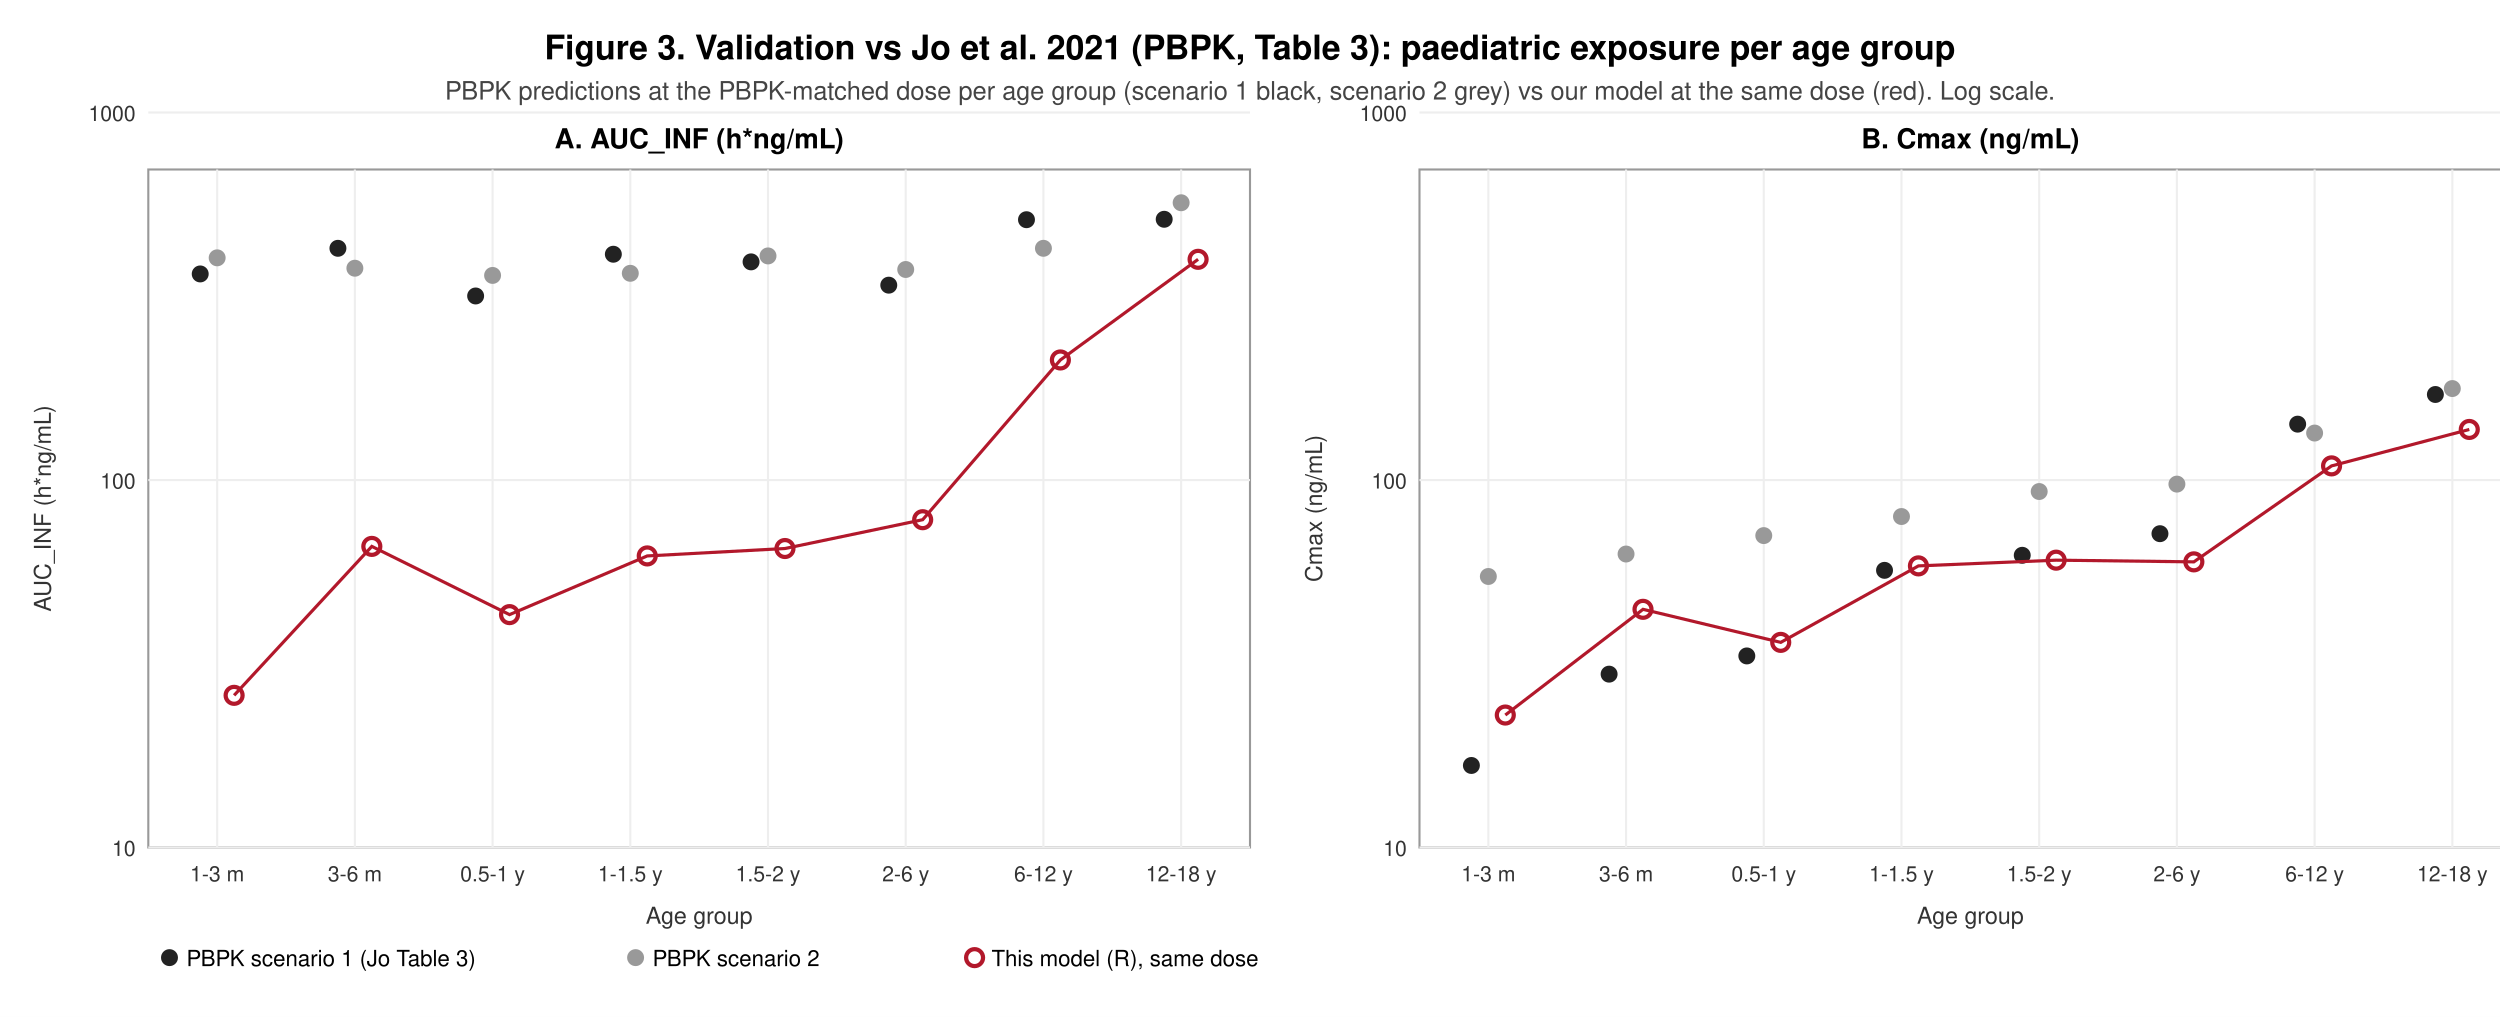
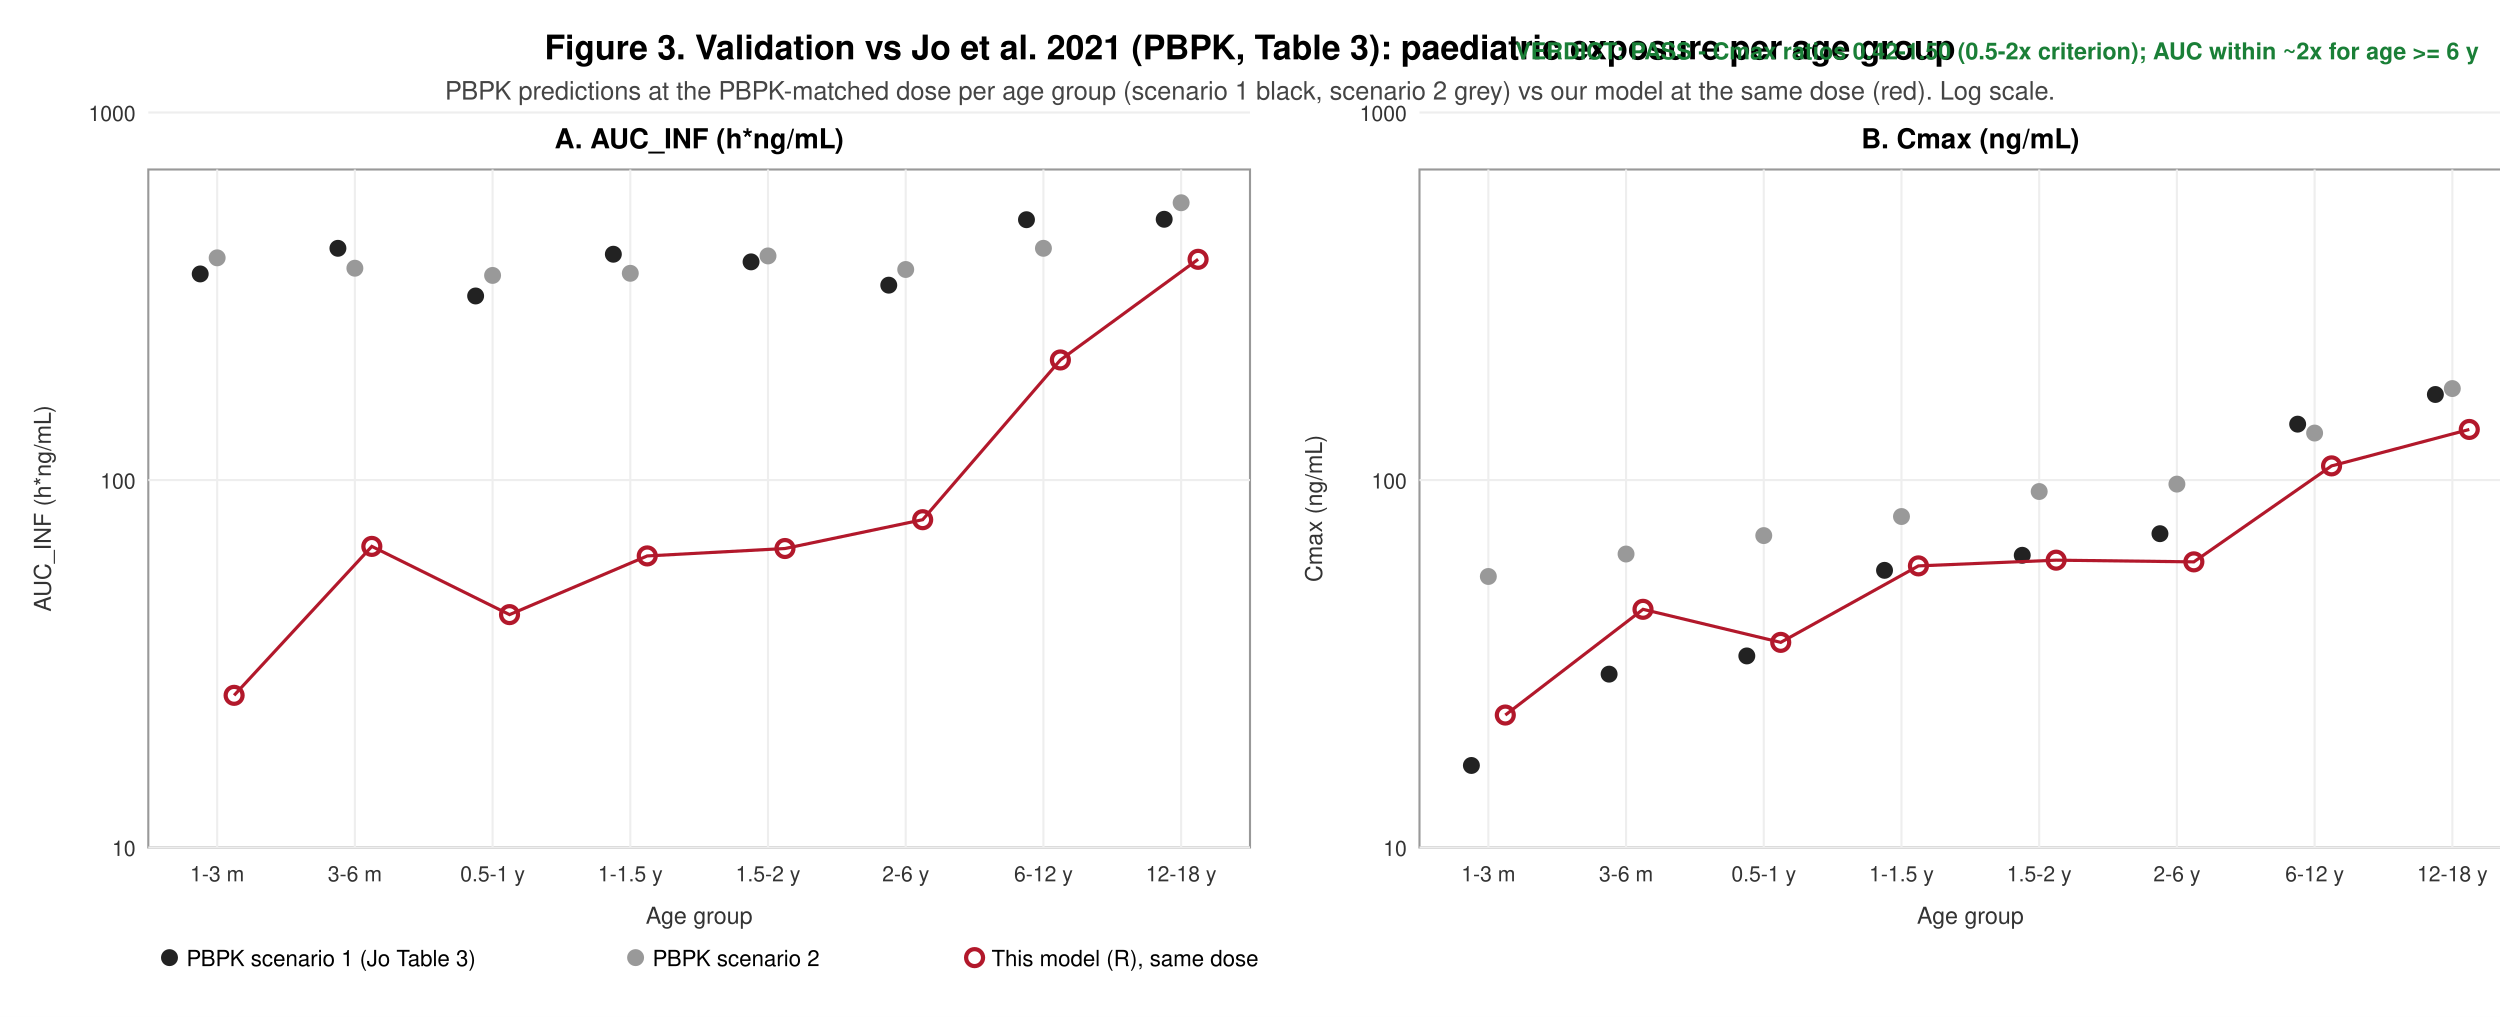
<svg xmlns="http://www.w3.org/2000/svg" width="1180" height="480" viewBox="0 0 1180 480" font-family="Helvetica, Arial, sans-serif">
  <rect width="1180" height="480" fill="white" />
  <text x="590" y="28" font-size="16" font-weight="bold" text-anchor="middle">Figure 3. Validation vs Jo et al. 2021 (PBPK, Table 3): paediatric exposure per age group</text>
  <text x="590" y="47" font-size="12" text-anchor="middle" fill="#444">PBPK predictions at the PBPK-matched dose per age group (scenario 1 black, scenario 2 grey) vs our model at the same dose (red). Log scale.</text>
  <rect x="70" y="80" width="520" height="320" fill="none" stroke="#999" />
  <line x1="102.5" y1="80" x2="102.5" y2="400" stroke="#eee" />
  <text x="102.5" y="416" font-size="10" text-anchor="middle" fill="#333">1-3 m</text>
  <line x1="167.5" y1="80" x2="167.5" y2="400" stroke="#eee" />
  <text x="167.5" y="416" font-size="10" text-anchor="middle" fill="#333">3-6 m</text>
  <line x1="232.5" y1="80" x2="232.5" y2="400" stroke="#eee" />
  <text x="232.5" y="416" font-size="10" text-anchor="middle" fill="#333">0.5-1 y</text>
  <line x1="297.5" y1="80" x2="297.5" y2="400" stroke="#eee" />
  <text x="297.5" y="416" font-size="10" text-anchor="middle" fill="#333">1-1.5 y</text>
  <line x1="362.5" y1="80" x2="362.5" y2="400" stroke="#eee" />
  <text x="362.5" y="416" font-size="10" text-anchor="middle" fill="#333">1.5-2 y</text>
  <line x1="427.5" y1="80" x2="427.5" y2="400" stroke="#eee" />
  <text x="427.5" y="416" font-size="10" text-anchor="middle" fill="#333">2-6 y</text>
  <line x1="492.5" y1="80" x2="492.5" y2="400" stroke="#eee" />
  <text x="492.5" y="416" font-size="10" text-anchor="middle" fill="#333">6-12 y</text>
  <line x1="557.5" y1="80" x2="557.5" y2="400" stroke="#eee" />
  <text x="557.5" y="416" font-size="10" text-anchor="middle" fill="#333">12-18 y</text>
  <line x1="70" y1="400.0" x2="590" y2="400.0" stroke="#eee" />
  <text x="64" y="404.0" font-size="10" text-anchor="end" fill="#333">10</text>
  <line x1="70" y1="226.6" x2="590" y2="226.6" stroke="#eee" />
  <text x="64" y="230.6" font-size="10" text-anchor="end" fill="#333">100</text>
  <line x1="70" y1="53.1" x2="590" y2="53.1" stroke="#eee" />
  <text x="64" y="57.1" font-size="10" text-anchor="end" fill="#333">1000</text>
  <text x="330.0" y="70" font-size="13" font-weight="bold" text-anchor="middle">A. AUC_INF (h*ng/mL)</text>
  <text x="24" y="240.0" font-size="11" text-anchor="middle" fill="#333" transform="rotate(-90 24 240.0)">AUC_INF (h*ng/mL)</text>
  <text x="330.0" y="436" font-size="11" text-anchor="middle" fill="#333">Age group</text>
  <circle cx="94.5" cy="129.3" r="4" fill="#222" />
  <circle cx="102.5" cy="121.7" r="4" fill="#999" />
  <circle cx="110.5" cy="328.2" r="4" fill="none" stroke="#b2182b" stroke-width="2" />
  <circle cx="159.5" cy="117.2" r="4" fill="#222" />
  <circle cx="167.5" cy="126.6" r="4" fill="#999" />
  <circle cx="175.5" cy="257.9" r="4" fill="none" stroke="#b2182b" stroke-width="2" />
  <circle cx="224.5" cy="139.7" r="4" fill="#222" />
  <circle cx="232.5" cy="130.0" r="4" fill="#999" />
  <circle cx="240.5" cy="290.1" r="4" fill="none" stroke="#b2182b" stroke-width="2" />
  <circle cx="289.5" cy="120.0" r="4" fill="#222" />
  <circle cx="297.5" cy="129.0" r="4" fill="#999" />
  <circle cx="305.5" cy="262.4" r="4" fill="none" stroke="#b2182b" stroke-width="2" />
  <circle cx="354.5" cy="123.6" r="4" fill="#222" />
  <circle cx="362.5" cy="120.8" r="4" fill="#999" />
  <circle cx="370.5" cy="258.9" r="4" fill="none" stroke="#b2182b" stroke-width="2" />
  <circle cx="419.5" cy="134.6" r="4" fill="#222" />
  <circle cx="427.5" cy="127.2" r="4" fill="#999" />
  <circle cx="435.5" cy="245.3" r="4" fill="none" stroke="#b2182b" stroke-width="2" />
  <circle cx="484.5" cy="103.7" r="4" fill="#222" />
  <circle cx="492.5" cy="117.2" r="4" fill="#999" />
  <circle cx="500.5" cy="169.9" r="4" fill="none" stroke="#b2182b" stroke-width="2" />
  <circle cx="549.5" cy="103.5" r="4" fill="#222" />
  <circle cx="557.5" cy="95.7" r="4" fill="#999" />
  <circle cx="565.5" cy="122.4" r="4" fill="none" stroke="#b2182b" stroke-width="2" />
  <polyline fill="none" stroke="#b2182b" stroke-width="1.5" points="110.5,328.2 175.5,257.9 240.5,290.1 305.5,262.4 370.5,258.9 435.5,245.3 500.5,169.9 565.5,122.4" />
  <rect x="670" y="80" width="520" height="320" fill="none" stroke="#999" />
  <line x1="702.5" y1="80" x2="702.5" y2="400" stroke="#eee" />
  <text x="702.5" y="416" font-size="10" text-anchor="middle" fill="#333">1-3 m</text>
  <line x1="767.5" y1="80" x2="767.5" y2="400" stroke="#eee" />
  <text x="767.5" y="416" font-size="10" text-anchor="middle" fill="#333">3-6 m</text>
  <line x1="832.5" y1="80" x2="832.5" y2="400" stroke="#eee" />
  <text x="832.5" y="416" font-size="10" text-anchor="middle" fill="#333">0.5-1 y</text>
  <line x1="897.5" y1="80" x2="897.5" y2="400" stroke="#eee" />
  <text x="897.5" y="416" font-size="10" text-anchor="middle" fill="#333">1-1.5 y</text>
  <line x1="962.5" y1="80" x2="962.5" y2="400" stroke="#eee" />
  <text x="962.5" y="416" font-size="10" text-anchor="middle" fill="#333">1.5-2 y</text>
  <line x1="1027.5" y1="80" x2="1027.5" y2="400" stroke="#eee" />
  <text x="1027.5" y="416" font-size="10" text-anchor="middle" fill="#333">2-6 y</text>
  <line x1="1092.5" y1="80" x2="1092.5" y2="400" stroke="#eee" />
  <text x="1092.5" y="416" font-size="10" text-anchor="middle" fill="#333">6-12 y</text>
  <line x1="1157.5" y1="80" x2="1157.5" y2="400" stroke="#eee" />
  <text x="1157.5" y="416" font-size="10" text-anchor="middle" fill="#333">12-18 y</text>
  <line x1="670" y1="400.0" x2="1190" y2="400.0" stroke="#eee" />
  <text x="664" y="404.0" font-size="10" text-anchor="end" fill="#333">10</text>
  <line x1="670" y1="226.6" x2="1190" y2="226.6" stroke="#eee" />
  <text x="664" y="230.6" font-size="10" text-anchor="end" fill="#333">100</text>
  <line x1="670" y1="53.1" x2="1190" y2="53.1" stroke="#eee" />
  <text x="664" y="57.1" font-size="10" text-anchor="end" fill="#333">1000</text>
  <text x="930.0" y="70" font-size="13" font-weight="bold" text-anchor="middle">B. Cmax (ng/mL)</text>
  <text x="624" y="240.0" font-size="11" text-anchor="middle" fill="#333" transform="rotate(-90 624 240.0)">Cmax (ng/mL)</text>
  <text x="930.0" y="436" font-size="11" text-anchor="middle" fill="#333">Age group</text>
  <circle cx="694.5" cy="361.3" r="4" fill="#222" />
  <circle cx="702.5" cy="272.1" r="4" fill="#999" />
  <circle cx="710.5" cy="337.5" r="4" fill="none" stroke="#b2182b" stroke-width="2" />
  <circle cx="759.5" cy="318.2" r="4" fill="#222" />
  <circle cx="767.5" cy="261.5" r="4" fill="#999" />
  <circle cx="775.5" cy="287.6" r="4" fill="none" stroke="#b2182b" stroke-width="2" />
  <circle cx="824.5" cy="309.6" r="4" fill="#222" />
  <circle cx="832.5" cy="252.8" r="4" fill="#999" />
  <circle cx="840.5" cy="303.2" r="4" fill="none" stroke="#b2182b" stroke-width="2" />
  <circle cx="889.5" cy="269.2" r="4" fill="#222" />
  <circle cx="897.5" cy="243.8" r="4" fill="#999" />
  <circle cx="905.5" cy="267.1" r="4" fill="none" stroke="#b2182b" stroke-width="2" />
  <circle cx="954.5" cy="262.1" r="4" fill="#222" />
  <circle cx="962.5" cy="232.0" r="4" fill="#999" />
  <circle cx="970.5" cy="264.4" r="4" fill="none" stroke="#b2182b" stroke-width="2" />
  <circle cx="1019.5" cy="251.9" r="4" fill="#222" />
  <circle cx="1027.5" cy="228.5" r="4" fill="#999" />
  <circle cx="1035.5" cy="265.2" r="4" fill="none" stroke="#b2182b" stroke-width="2" />
  <circle cx="1084.5" cy="200.2" r="4" fill="#222" />
  <circle cx="1092.5" cy="204.4" r="4" fill="#999" />
  <circle cx="1100.5" cy="219.9" r="4" fill="none" stroke="#b2182b" stroke-width="2" />
  <circle cx="1149.5" cy="186.2" r="4" fill="#222" />
  <circle cx="1157.5" cy="183.4" r="4" fill="#999" />
  <circle cx="1165.5" cy="202.7" r="4" fill="none" stroke="#b2182b" stroke-width="2" />
  <polyline fill="none" stroke="#b2182b" stroke-width="1.5" points="710.5,337.5 775.5,287.6 840.5,303.2 905.5,267.1 970.5,264.4 1035.5,265.2 1100.5,219.9 1165.5,202.7" />
  <circle cx="80" cy="452" r="4" fill="#222" />
  <text x="88" y="456" font-size="10.5">PBPK scenario 1 (Jo Table 3)</text>
  <circle cx="300" cy="452" r="4" fill="#999" />
  <text x="308" y="456" font-size="10.5">PBPK scenario 2</text>
  <circle cx="460" cy="452" r="4" fill="none" stroke="#b2182b" stroke-width="2" />
  <text x="468" y="456" font-size="10.5">This model (R), same dose</text>
+   <text x="1170" y="28" font-size="11" font-weight="bold" text-anchor="end" fill="#1a7f37">VERDICT: PASS - Cmax ratios 0.42-1.50 (0.5-2x criterion); AUC within ~2x for age &gt;= 6 y</text>
</svg>
